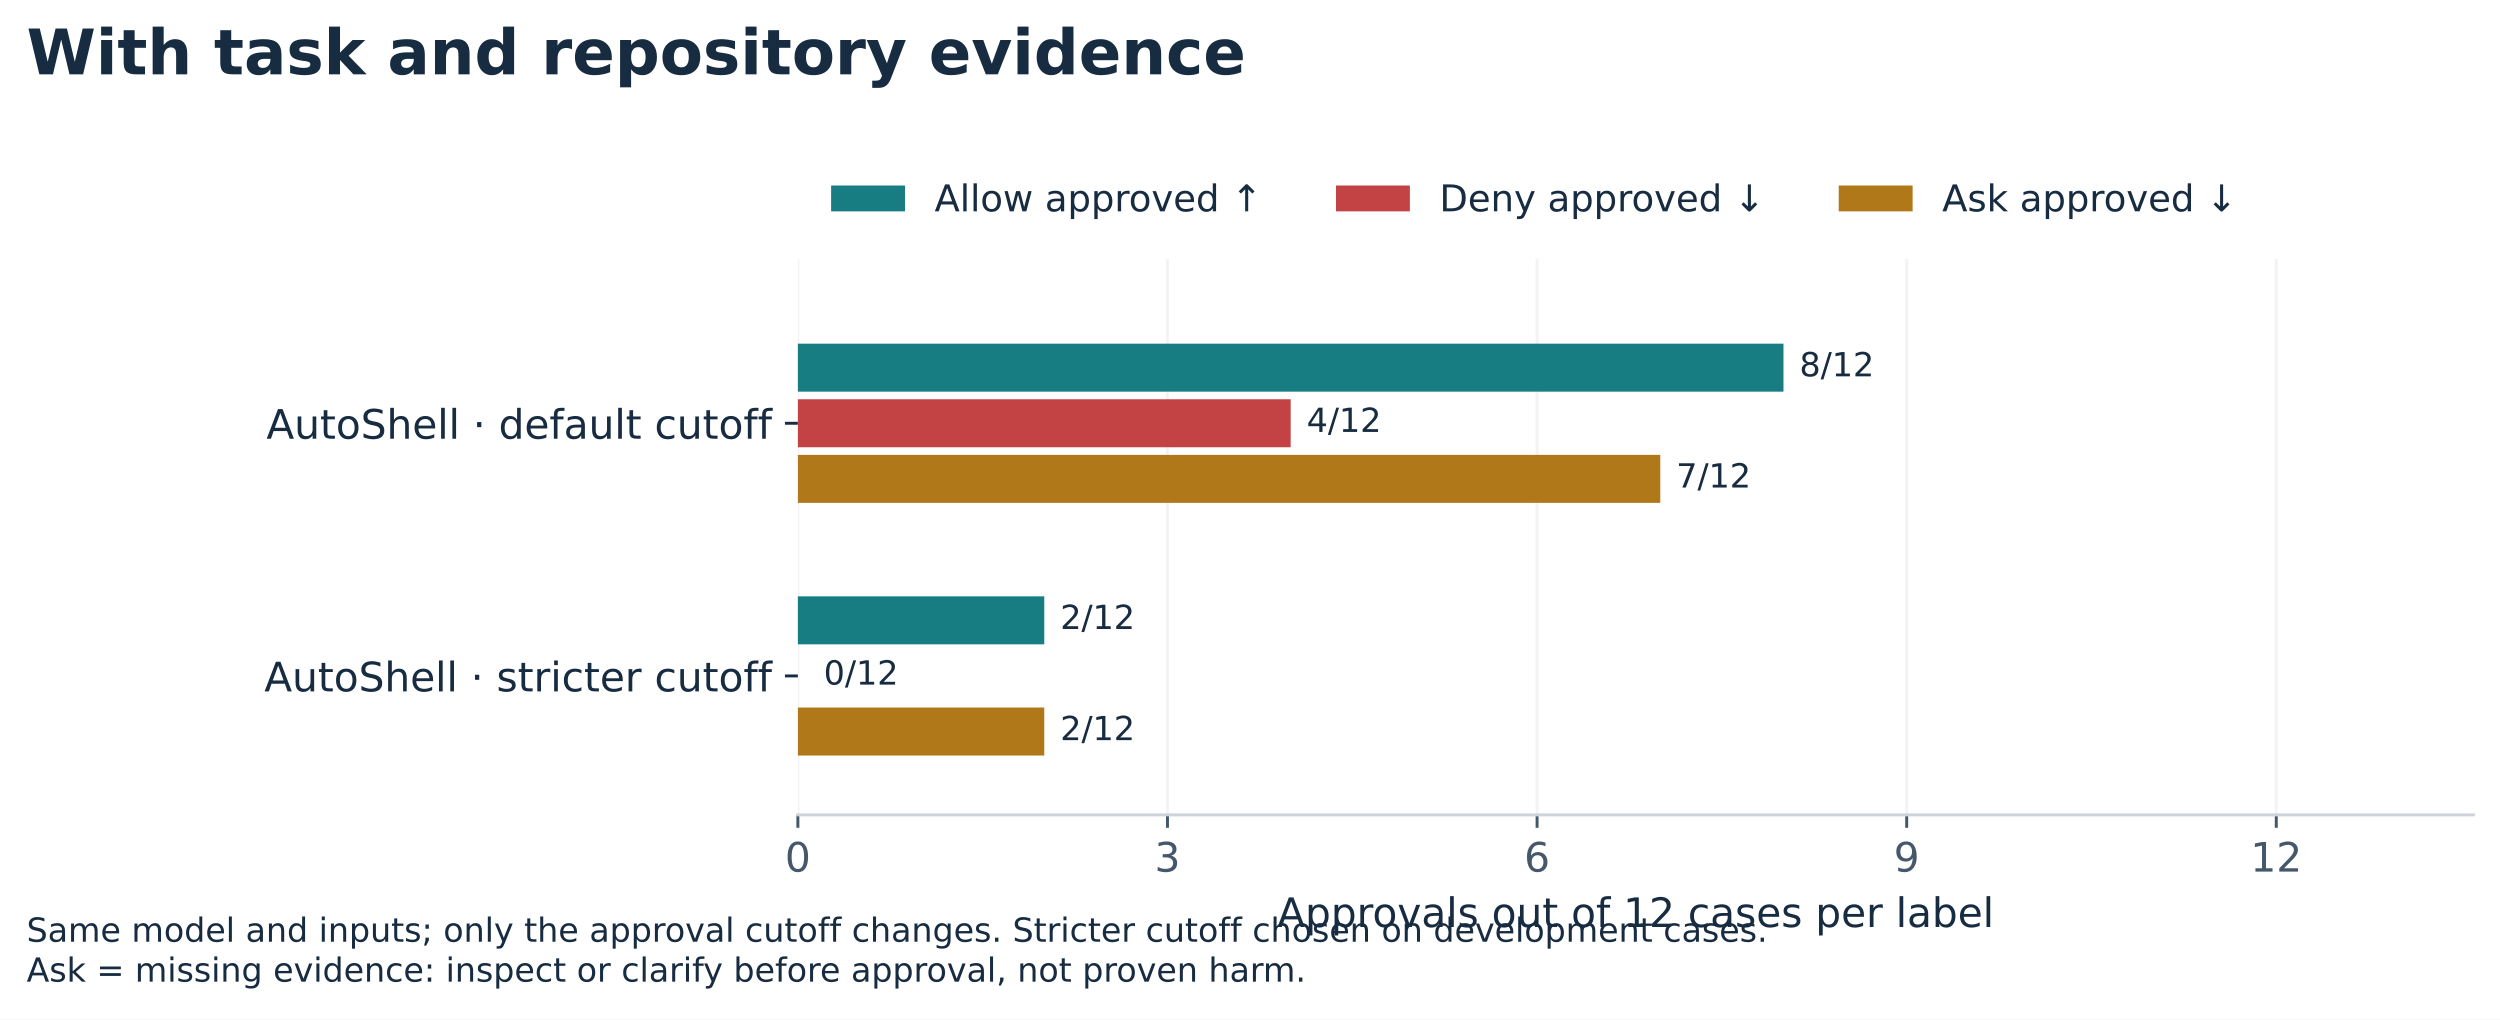
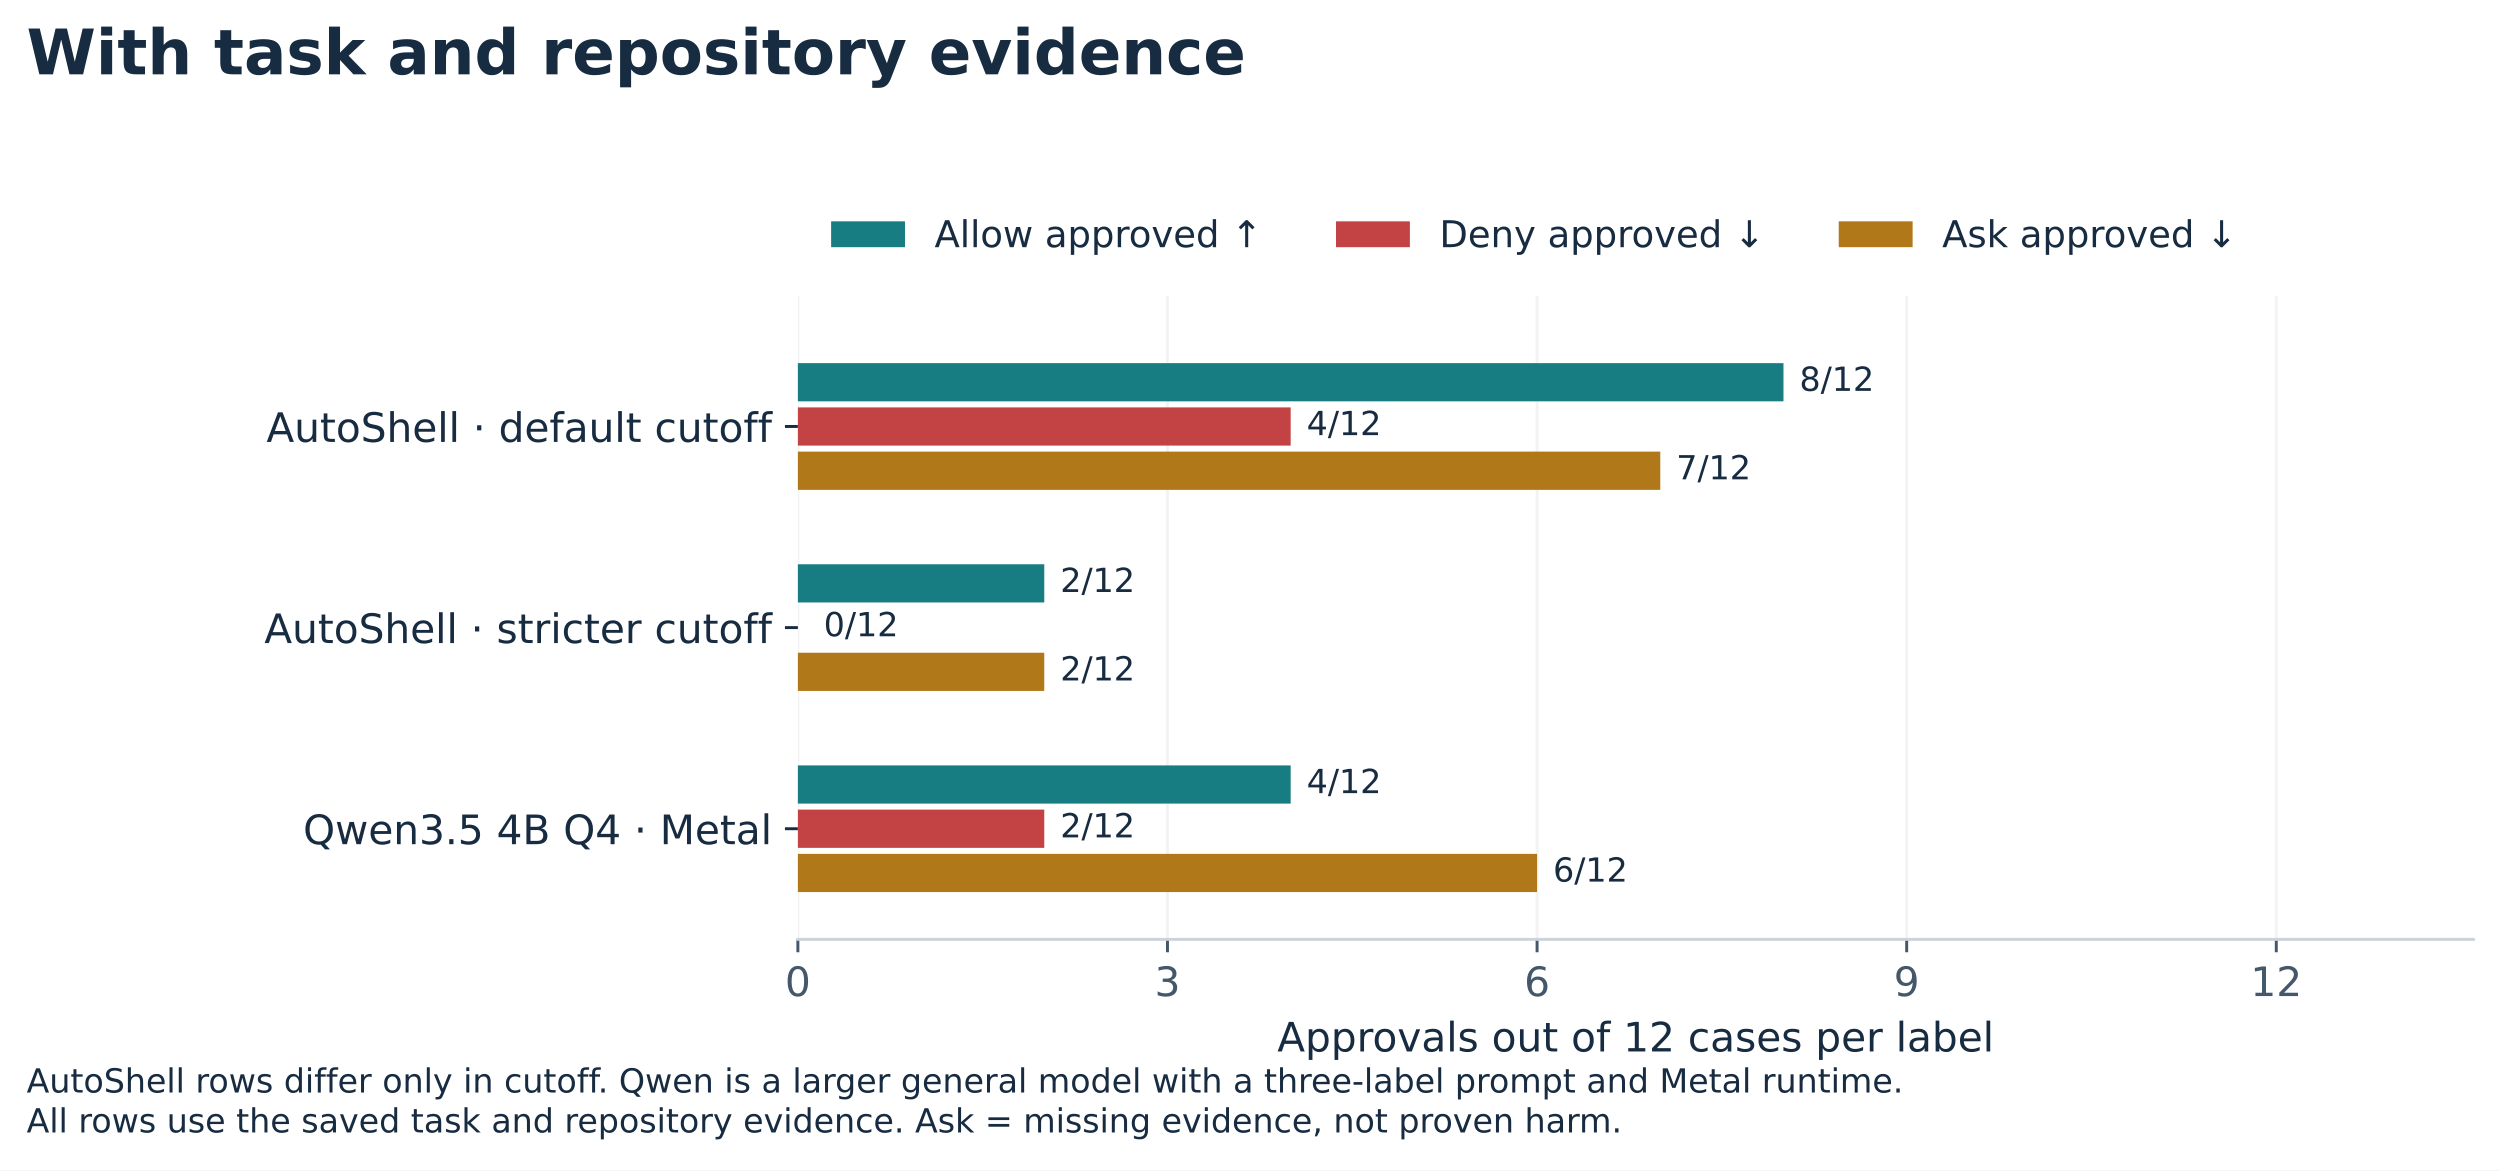
- <svg xmlns="http://www.w3.org/2000/svg" xmlns:xlink="http://www.w3.org/1999/xlink" width="676.8pt" height="276.015pt" viewBox="0 0 676.8 276.015" version="1.1">
+ <svg xmlns="http://www.w3.org/2000/svg" xmlns:xlink="http://www.w3.org/1999/xlink" width="676.8pt" height="316.839pt" viewBox="0 0 676.8 316.839" version="1.1">
  <defs>
    <style type="text/css">*{stroke-linejoin: round; stroke-linecap: butt}</style>
  </defs>
  <g id="figure_1">
    <g id="patch_1">
-       <path d="M 0 276.015 L 676.8 276.015 L 676.8 0 L 0 0 z " style="fill: #ffffff" />
+       <path d="M 0 316.839 L 676.8 316.839 L 676.8 0 L 0 0 z " style="fill: #ffffff" />
    </g>
    <g id="axes_1">
      <g id="patch_2">
-         <path d="M 216 220.608 L 669.6 220.608 L 669.6 70.128 L 216 70.128 z " style="fill: #ffffff" />
+         <path d="M 216 254.304 L 669.6 254.304 L 669.6 80.064 L 216 80.064 z " style="fill: #ffffff" />
      </g>
      <g id="matplotlib.axis_1">
        <g id="xtick_1">
          <g id="line2d_1">
-             <path d="M 216 220.608 L 216 70.128 " clip-path="url(#p1355154546)" style="fill: none; stroke: #b0b0b0; stroke-opacity: 0.15; stroke-width: 0.8; stroke-linecap: square" />
+             <path d="M 216 254.304 L 216 80.064 " clip-path="url(#p8fc686748e)" style="fill: none; stroke: #b0b0b0; stroke-opacity: 0.15; stroke-width: 0.8; stroke-linecap: square" />
          </g>
          <g id="line2d_2">
            <defs>
-               <path id="m2b1c6d4067" d="M 0 0 L 0 3.5 " style="stroke: #44576b; stroke-width: 0.8" />
+               <path id="m58e2428991" d="M 0 0 L 0 3.5 " style="stroke: #44576b; stroke-width: 0.8" />
            </defs>
            <g>
-               <use xlink:href="#m2b1c6d4067" x="216" y="220.608" style="fill: #44576b; stroke: #44576b; stroke-width: 0.8" />
+               <use xlink:href="#m58e2428991" x="216" y="254.304" style="fill: #44576b; stroke: #44576b; stroke-width: 0.8" />
            </g>
          </g>
          <g id="text_1">
-             <text style="font-size: 11px; font-family: 'DejaVu Sans'; text-anchor: middle; fill: #44576b" x="216" y="235.965" transform="rotate(-0 216 235.9654)">0</text>
+             <text style="font-size: 11px; font-family: 'DejaVu Sans'; text-anchor: middle; fill: #44576b" x="216" y="269.661" transform="rotate(-0 216 269.6614)">0</text>
          </g>
        </g>
        <g id="xtick_2">
          <g id="line2d_3">
-             <path d="M 316.059 220.608 L 316.059 70.128 " clip-path="url(#p1355154546)" style="fill: none; stroke: #b0b0b0; stroke-opacity: 0.15; stroke-width: 0.8; stroke-linecap: square" />
+             <path d="M 316.059 254.304 L 316.059 80.064 " clip-path="url(#p8fc686748e)" style="fill: none; stroke: #b0b0b0; stroke-opacity: 0.15; stroke-width: 0.8; stroke-linecap: square" />
          </g>
          <g id="line2d_4">
            <g>
-               <use xlink:href="#m2b1c6d4067" x="316.059" y="220.608" style="fill: #44576b; stroke: #44576b; stroke-width: 0.8" />
+               <use xlink:href="#m58e2428991" x="316.059" y="254.304" style="fill: #44576b; stroke: #44576b; stroke-width: 0.8" />
            </g>
          </g>
          <g id="text_2">
-             <text style="font-size: 11px; font-family: 'DejaVu Sans'; text-anchor: middle; fill: #44576b" x="316.059" y="235.965" transform="rotate(-0 316.0588 235.9654)">3</text>
+             <text style="font-size: 11px; font-family: 'DejaVu Sans'; text-anchor: middle; fill: #44576b" x="316.059" y="269.661" transform="rotate(-0 316.0588 269.6614)">3</text>
          </g>
        </g>
        <g id="xtick_3">
          <g id="line2d_5">
-             <path d="M 416.118 220.608 L 416.118 70.128 " clip-path="url(#p1355154546)" style="fill: none; stroke: #b0b0b0; stroke-opacity: 0.15; stroke-width: 0.8; stroke-linecap: square" />
+             <path d="M 416.118 254.304 L 416.118 80.064 " clip-path="url(#p8fc686748e)" style="fill: none; stroke: #b0b0b0; stroke-opacity: 0.15; stroke-width: 0.8; stroke-linecap: square" />
          </g>
          <g id="line2d_6">
            <g>
-               <use xlink:href="#m2b1c6d4067" x="416.118" y="220.608" style="fill: #44576b; stroke: #44576b; stroke-width: 0.8" />
+               <use xlink:href="#m58e2428991" x="416.118" y="254.304" style="fill: #44576b; stroke: #44576b; stroke-width: 0.8" />
            </g>
          </g>
          <g id="text_3">
-             <text style="font-size: 11px; font-family: 'DejaVu Sans'; text-anchor: middle; fill: #44576b" x="416.118" y="235.965" transform="rotate(-0 416.1176 235.9654)">6</text>
+             <text style="font-size: 11px; font-family: 'DejaVu Sans'; text-anchor: middle; fill: #44576b" x="416.118" y="269.661" transform="rotate(-0 416.1176 269.6614)">6</text>
          </g>
        </g>
        <g id="xtick_4">
          <g id="line2d_7">
-             <path d="M 516.176 220.608 L 516.176 70.128 " clip-path="url(#p1355154546)" style="fill: none; stroke: #b0b0b0; stroke-opacity: 0.15; stroke-width: 0.8; stroke-linecap: square" />
+             <path d="M 516.176 254.304 L 516.176 80.064 " clip-path="url(#p8fc686748e)" style="fill: none; stroke: #b0b0b0; stroke-opacity: 0.15; stroke-width: 0.8; stroke-linecap: square" />
          </g>
          <g id="line2d_8">
            <g>
-               <use xlink:href="#m2b1c6d4067" x="516.176" y="220.608" style="fill: #44576b; stroke: #44576b; stroke-width: 0.8" />
+               <use xlink:href="#m58e2428991" x="516.176" y="254.304" style="fill: #44576b; stroke: #44576b; stroke-width: 0.8" />
            </g>
          </g>
          <g id="text_4">
-             <text style="font-size: 11px; font-family: 'DejaVu Sans'; text-anchor: middle; fill: #44576b" x="516.176" y="235.965" transform="rotate(-0 516.1765 235.9654)">9</text>
+             <text style="font-size: 11px; font-family: 'DejaVu Sans'; text-anchor: middle; fill: #44576b" x="516.176" y="269.661" transform="rotate(-0 516.1765 269.6614)">9</text>
          </g>
        </g>
        <g id="xtick_5">
          <g id="line2d_9">
-             <path d="M 616.235 220.608 L 616.235 70.128 " clip-path="url(#p1355154546)" style="fill: none; stroke: #b0b0b0; stroke-opacity: 0.15; stroke-width: 0.8; stroke-linecap: square" />
+             <path d="M 616.235 254.304 L 616.235 80.064 " clip-path="url(#p8fc686748e)" style="fill: none; stroke: #b0b0b0; stroke-opacity: 0.15; stroke-width: 0.8; stroke-linecap: square" />
          </g>
          <g id="line2d_10">
            <g>
-               <use xlink:href="#m2b1c6d4067" x="616.235" y="220.608" style="fill: #44576b; stroke: #44576b; stroke-width: 0.8" />
+               <use xlink:href="#m58e2428991" x="616.235" y="254.304" style="fill: #44576b; stroke: #44576b; stroke-width: 0.8" />
            </g>
          </g>
          <g id="text_5">
-             <text style="font-size: 11px; font-family: 'DejaVu Sans'; text-anchor: middle; fill: #44576b" x="616.235" y="235.965" transform="rotate(-0 616.2353 235.9654)">12</text>
+             <text style="font-size: 11px; font-family: 'DejaVu Sans'; text-anchor: middle; fill: #44576b" x="616.235" y="269.661" transform="rotate(-0 616.2353 269.6614)">12</text>
          </g>
        </g>
        <g id="text_6">
-           <text style="font-size: 11px; font-family: 'DejaVu Sans'; text-anchor: middle; fill: #172b41" x="442.8" y="250.966" transform="rotate(-0 442.8 250.9663)">Approvals out of 12 cases per label</text>
+           <text style="font-size: 11px; font-family: 'DejaVu Sans'; text-anchor: middle; fill: #172b41" x="442.8" y="284.662" transform="rotate(-0 442.8 284.6623)">Approvals out of 12 cases per label</text>
        </g>
      </g>
      <g id="matplotlib.axis_2">
        <g id="ytick_1">
          <g id="line2d_11">
            <defs>
-               <path id="m9407e89d7d" d="M 0 0 L -3.5 0 " style="stroke: #172b41; stroke-width: 0.8" />
+               <path id="m46db6a74ef" d="M 0 0 L -3.5 0 " style="stroke: #172b41; stroke-width: 0.8" />
            </defs>
            <g>
-               <use xlink:href="#m9407e89d7d" x="216" y="114.588" style="fill: #172b41; stroke: #172b41; stroke-width: 0.8" />
+               <use xlink:href="#m46db6a74ef" x="216" y="115.457" style="fill: #172b41; stroke: #172b41; stroke-width: 0.8" />
            </g>
          </g>
          <g id="text_7">
-             <text style="font-size: 11px; font-family: 'DejaVu Sans'; text-anchor: end; fill: #172b41" x="209" y="118.767" transform="rotate(-0 209 118.7671)">AutoShell · default cutoff</text>
+             <text style="font-size: 11px; font-family: 'DejaVu Sans'; text-anchor: end; fill: #172b41" x="209" y="119.636" transform="rotate(-0 209 119.6356)">AutoShell · default cutoff</text>
          </g>
        </g>
        <g id="ytick_2">
          <g id="line2d_12">
            <g>
-               <use xlink:href="#m9407e89d7d" x="216" y="182.988" style="fill: #172b41; stroke: #172b41; stroke-width: 0.8" />
+               <use xlink:href="#m46db6a74ef" x="216" y="169.906" style="fill: #172b41; stroke: #172b41; stroke-width: 0.8" />
            </g>
          </g>
          <g id="text_8">
-             <text style="font-size: 11px; font-family: 'DejaVu Sans'; text-anchor: end; fill: #172b41" x="209" y="187.167" transform="rotate(-0 209 187.1671)">AutoShell · stricter cutoff</text>
+             <text style="font-size: 11px; font-family: 'DejaVu Sans'; text-anchor: end; fill: #172b41" x="209" y="174.086" transform="rotate(-0 209 174.0856)">AutoShell · stricter cutoff</text>
+           </g>
+         </g>
+         <g id="ytick_3">
+           <g id="line2d_13">
+             <g>
+               <use xlink:href="#m46db6a74ef" x="216" y="224.357" style="fill: #172b41; stroke: #172b41; stroke-width: 0.8" />
+             </g>
+           </g>
+           <g id="text_9">
+             <text style="font-size: 11px; font-family: 'DejaVu Sans'; text-anchor: end; fill: #172b41" x="209" y="228.536" transform="rotate(-0 209 228.5356)">Qwen3.5 4B Q4 · Metal</text>
          </g>
        </g>
      </g>
      <g id="patch_3">
-         <path d="M 216 93.042 L 482.824 93.042 L 482.824 106.038 L 216 106.038 z " clip-path="url(#p1355154546)" style="fill: #187d83" />
+         <path d="M 216 98.305 L 482.824 98.305 L 482.824 108.65 L 216 108.65 z " clip-path="url(#p8fc686748e)" style="fill: #187d83" />
      </g>
      <g id="patch_4">
-         <path d="M 216 161.442 L 282.706 161.442 L 282.706 174.438 L 216 174.438 z " clip-path="url(#p1355154546)" style="fill: #187d83" />
+         <path d="M 216 152.755 L 282.706 152.755 L 282.706 163.1 L 216 163.1 z " clip-path="url(#p8fc686748e)" style="fill: #187d83" />
      </g>
      <g id="patch_5">
-         <path d="M 216 108.09 L 349.412 108.09 L 349.412 121.086 L 216 121.086 z " clip-path="url(#p1355154546)" style="fill: #c34345" />
+         <path d="M 216 207.205 L 349.412 207.205 L 349.412 217.55 L 216 217.55 z " clip-path="url(#p8fc686748e)" style="fill: #187d83" />
      </g>
      <g id="patch_6">
-         <path d="M 216 176.49 L 216 176.49 L 216 189.486 L 216 189.486 z " clip-path="url(#p1355154546)" style="fill: #c34345" />
+         <path d="M 216 110.284 L 349.412 110.284 L 349.412 120.629 L 216 120.629 z " clip-path="url(#p8fc686748e)" style="fill: #c34345" />
      </g>
      <g id="patch_7">
-         <path d="M 216 123.138 L 449.471 123.138 L 449.471 136.134 L 216 136.134 z " clip-path="url(#p1355154546)" style="fill: #b07818" />
+         <path d="M 216 164.734 L 216 164.734 L 216 175.079 L 216 175.079 z " clip-path="url(#p8fc686748e)" style="fill: #c34345" />
      </g>
      <g id="patch_8">
-         <path d="M 216 191.538 L 282.706 191.538 L 282.706 204.534 L 216 204.534 z " clip-path="url(#p1355154546)" style="fill: #b07818" />
+         <path d="M 216 219.184 L 282.706 219.184 L 282.706 229.529 L 216 229.529 z " clip-path="url(#p8fc686748e)" style="fill: #c34345" />
      </g>
      <g id="patch_9">
-         <path d="M 216 220.608 L 669.6 220.608 " style="fill: none; stroke: #ccd3db; stroke-width: 0.8; stroke-linejoin: miter; stroke-linecap: square" />
-       </g>
-       <g id="text_9">
-         <text style="font-size: 9px; font-family: 'DejaVu Sans'; text-anchor: start; fill: #172b41" x="487.159" y="101.878" transform="rotate(-0 487.1594 101.8779)">8/12</text>
+         <path d="M 216 122.263 L 449.471 122.263 L 449.471 132.608 L 216 132.608 z " clip-path="url(#p8fc686748e)" style="fill: #b07818" />
+       </g>
+       <g id="patch_10">
+         <path d="M 216 176.713 L 282.706 176.713 L 282.706 187.058 L 216 187.058 z " clip-path="url(#p8fc686748e)" style="fill: #b07818" />
+       </g>
+       <g id="patch_11">
+         <path d="M 216 231.163 L 416.118 231.163 L 416.118 241.508 L 216 241.508 z " clip-path="url(#p8fc686748e)" style="fill: #b07818" />
+       </g>
+       <g id="patch_12">
+         <path d="M 216 254.304 L 669.6 254.304 " style="fill: none; stroke: #ccd3db; stroke-width: 0.8; stroke-linejoin: miter; stroke-linecap: square" />
      </g>
      <g id="text_10">
-         <text style="font-size: 9px; font-family: 'DejaVu Sans'; text-anchor: start; fill: #172b41" x="287.042" y="170.278" transform="rotate(-0 287.0418 170.2779)">2/12</text>
+         <text style="font-size: 9px; font-family: 'DejaVu Sans'; text-anchor: start; fill: #172b41" x="487.159" y="105.815" transform="rotate(-0 487.1594 105.8154)">8/12</text>
      </g>
      <g id="text_11">
-         <text style="font-size: 9px; font-family: 'DejaVu Sans'; text-anchor: start; fill: #172b41" x="353.748" y="116.926" transform="rotate(-0 353.7476 116.9259)">4/12</text>
+         <text style="font-size: 9px; font-family: 'DejaVu Sans'; text-anchor: start; fill: #172b41" x="287.042" y="160.265" transform="rotate(-0 287.0418 160.2654)">2/12</text>
      </g>
      <g id="text_12">
-         <text style="font-size: 9px; font-family: 'DejaVu Sans'; text-anchor: start; fill: #172b41" x="223.004" y="185.326" transform="rotate(-0 223.0041 185.3259)">0/12</text>
+         <text style="font-size: 9px; font-family: 'DejaVu Sans'; text-anchor: start; fill: #172b41" x="353.748" y="214.715" transform="rotate(-0 353.7476 214.7154)">4/12</text>
      </g>
      <g id="text_13">
-         <text style="font-size: 9px; font-family: 'DejaVu Sans'; text-anchor: start; fill: #172b41" x="453.806" y="131.974" transform="rotate(-0 453.8065 131.9739)">7/12</text>
+         <text style="font-size: 9px; font-family: 'DejaVu Sans'; text-anchor: start; fill: #172b41" x="353.748" y="117.794" transform="rotate(-0 353.7476 117.7944)">4/12</text>
      </g>
      <g id="text_14">
-         <text style="font-size: 9px; font-family: 'DejaVu Sans'; text-anchor: start; fill: #172b41" x="287.042" y="200.374" transform="rotate(-0 287.0418 200.3739)">2/12</text>
+         <text style="font-size: 9px; font-family: 'DejaVu Sans'; text-anchor: start; fill: #172b41" x="223.004" y="172.244" transform="rotate(-0 223.0041 172.2444)">0/12</text>
+       </g>
+       <g id="text_15">
+         <text style="font-size: 9px; font-family: 'DejaVu Sans'; text-anchor: start; fill: #172b41" x="287.042" y="226.694" transform="rotate(-0 287.0418 226.6944)">2/12</text>
+       </g>
+       <g id="text_16">
+         <text style="font-size: 9px; font-family: 'DejaVu Sans'; text-anchor: start; fill: #172b41" x="453.806" y="129.773" transform="rotate(-0 453.8065 129.7734)">7/12</text>
+       </g>
+       <g id="text_17">
+         <text style="font-size: 9px; font-family: 'DejaVu Sans'; text-anchor: start; fill: #172b41" x="287.042" y="184.223" transform="rotate(-0 287.0418 184.2234)">2/12</text>
+       </g>
+       <g id="text_18">
+         <text style="font-size: 9px; font-family: 'DejaVu Sans'; text-anchor: start; fill: #172b41" x="420.454" y="238.673" transform="rotate(-0 420.4535 238.6734)">6/12</text>
      </g>
      <g id="legend_1">
-         <g id="patch_10">
-           <path d="M 225 57.221 L 245 57.221 L 245 50.221 L 225 50.221 z " style="fill: #187d83" />
-         </g>
-         <g id="text_15">
-           <text style="font-size: 10px; font-family: 'DejaVu Sans'; text-anchor: start; fill: #172b41" x="253" y="57.221" transform="rotate(-0 253 57.22086)">Allow approved ↑</text>
-         </g>
-         <g id="patch_11">
-           <path d="M 361.684 57.221 L 381.684 57.221 L 381.684 50.221 L 361.684 50.221 z " style="fill: #c34345" />
-         </g>
-         <g id="text_16">
-           <text style="font-size: 10px; font-family: 'DejaVu Sans'; text-anchor: start; fill: #172b41" x="389.684" y="57.221" transform="rotate(-0 389.6844 57.22086)">Deny approved ↓</text>
-         </g>
-         <g id="patch_12">
-           <path d="M 497.784 57.221 L 517.784 57.221 L 517.784 50.221 L 497.784 50.221 z " style="fill: #b07818" />
-         </g>
-         <g id="text_17">
-           <text style="font-size: 10px; font-family: 'DejaVu Sans'; text-anchor: start; fill: #172b41" x="525.784" y="57.221" transform="rotate(-0 525.7844 57.22086)">Ask approved ↓</text>
-         </g>
-       </g>
-     </g>
-     <g id="text_18">
+         <g id="patch_13">
+           <path d="M 225 66.919 L 245 66.919 L 245 59.919 L 225 59.919 z " style="fill: #187d83" />
+         </g>
+         <g id="text_19">
+           <text style="font-size: 10px; font-family: 'DejaVu Sans'; text-anchor: start; fill: #172b41" x="253" y="66.919" transform="rotate(-0 253 66.91926)">Allow approved ↑</text>
+         </g>
+         <g id="patch_14">
+           <path d="M 361.684 66.919 L 381.684 66.919 L 381.684 59.919 L 361.684 59.919 z " style="fill: #c34345" />
+         </g>
+         <g id="text_20">
+           <text style="font-size: 10px; font-family: 'DejaVu Sans'; text-anchor: start; fill: #172b41" x="389.684" y="66.919" transform="rotate(-0 389.6844 66.91926)">Deny approved ↓</text>
+         </g>
+         <g id="patch_15">
+           <path d="M 497.784 66.919 L 517.784 66.919 L 517.784 59.919 L 497.784 59.919 z " style="fill: #b07818" />
+         </g>
+         <g id="text_21">
+           <text style="font-size: 10px; font-family: 'DejaVu Sans'; text-anchor: start; fill: #172b41" x="525.784" y="66.919" transform="rotate(-0 525.7844 66.91926)">Ask approved ↓</text>
+         </g>
+       </g>
+     </g>
+     <g id="text_22">
      <text style="font-weight: 700; font-size: 17px; font-family: 'DejaVu Sans'; text-anchor: start; fill: #172b41" x="7.2" y="20.117" transform="rotate(-0 7.2 20.11734)">With task and repository evidence</text>
    </g>
-     <g id="text_19">
-       <text style="font-size: 9px; font-family: 'DejaVu Sans'; fill: #172b41" transform="translate(7.2 254.9495)">Same model and inputs; only the approval cutoff changes. Stricter cutoff chosen on development cases.</text>
-       <text style="font-size: 9px; font-family: 'DejaVu Sans'; fill: #172b41" transform="translate(7.2 265.752)">Ask = missing evidence: inspect or clarify before approval, not proven harm.</text>
+     <g id="text_23">
+       <text style="font-size: 9px; font-family: 'DejaVu Sans'; fill: #172b41" transform="translate(7.2 295.7735)">AutoShell rows differ only in cutoff. Qwen is a larger general model with a three-label prompt and Metal runtime.</text>
+       <text style="font-size: 9px; font-family: 'DejaVu Sans'; fill: #172b41" transform="translate(7.2 306.576)">All rows use the saved task and repository evidence. Ask = missing evidence, not proven harm.</text>
    </g>
  </g>
  <defs>
-     <clipPath id="p1355154546">
-       <rect x="216" y="70.128" width="453.6" height="150.48" />
+     <clipPath id="p8fc686748e">
+       <rect x="216" y="80.064" width="453.6" height="174.24" />
    </clipPath>
  </defs>
</svg>
